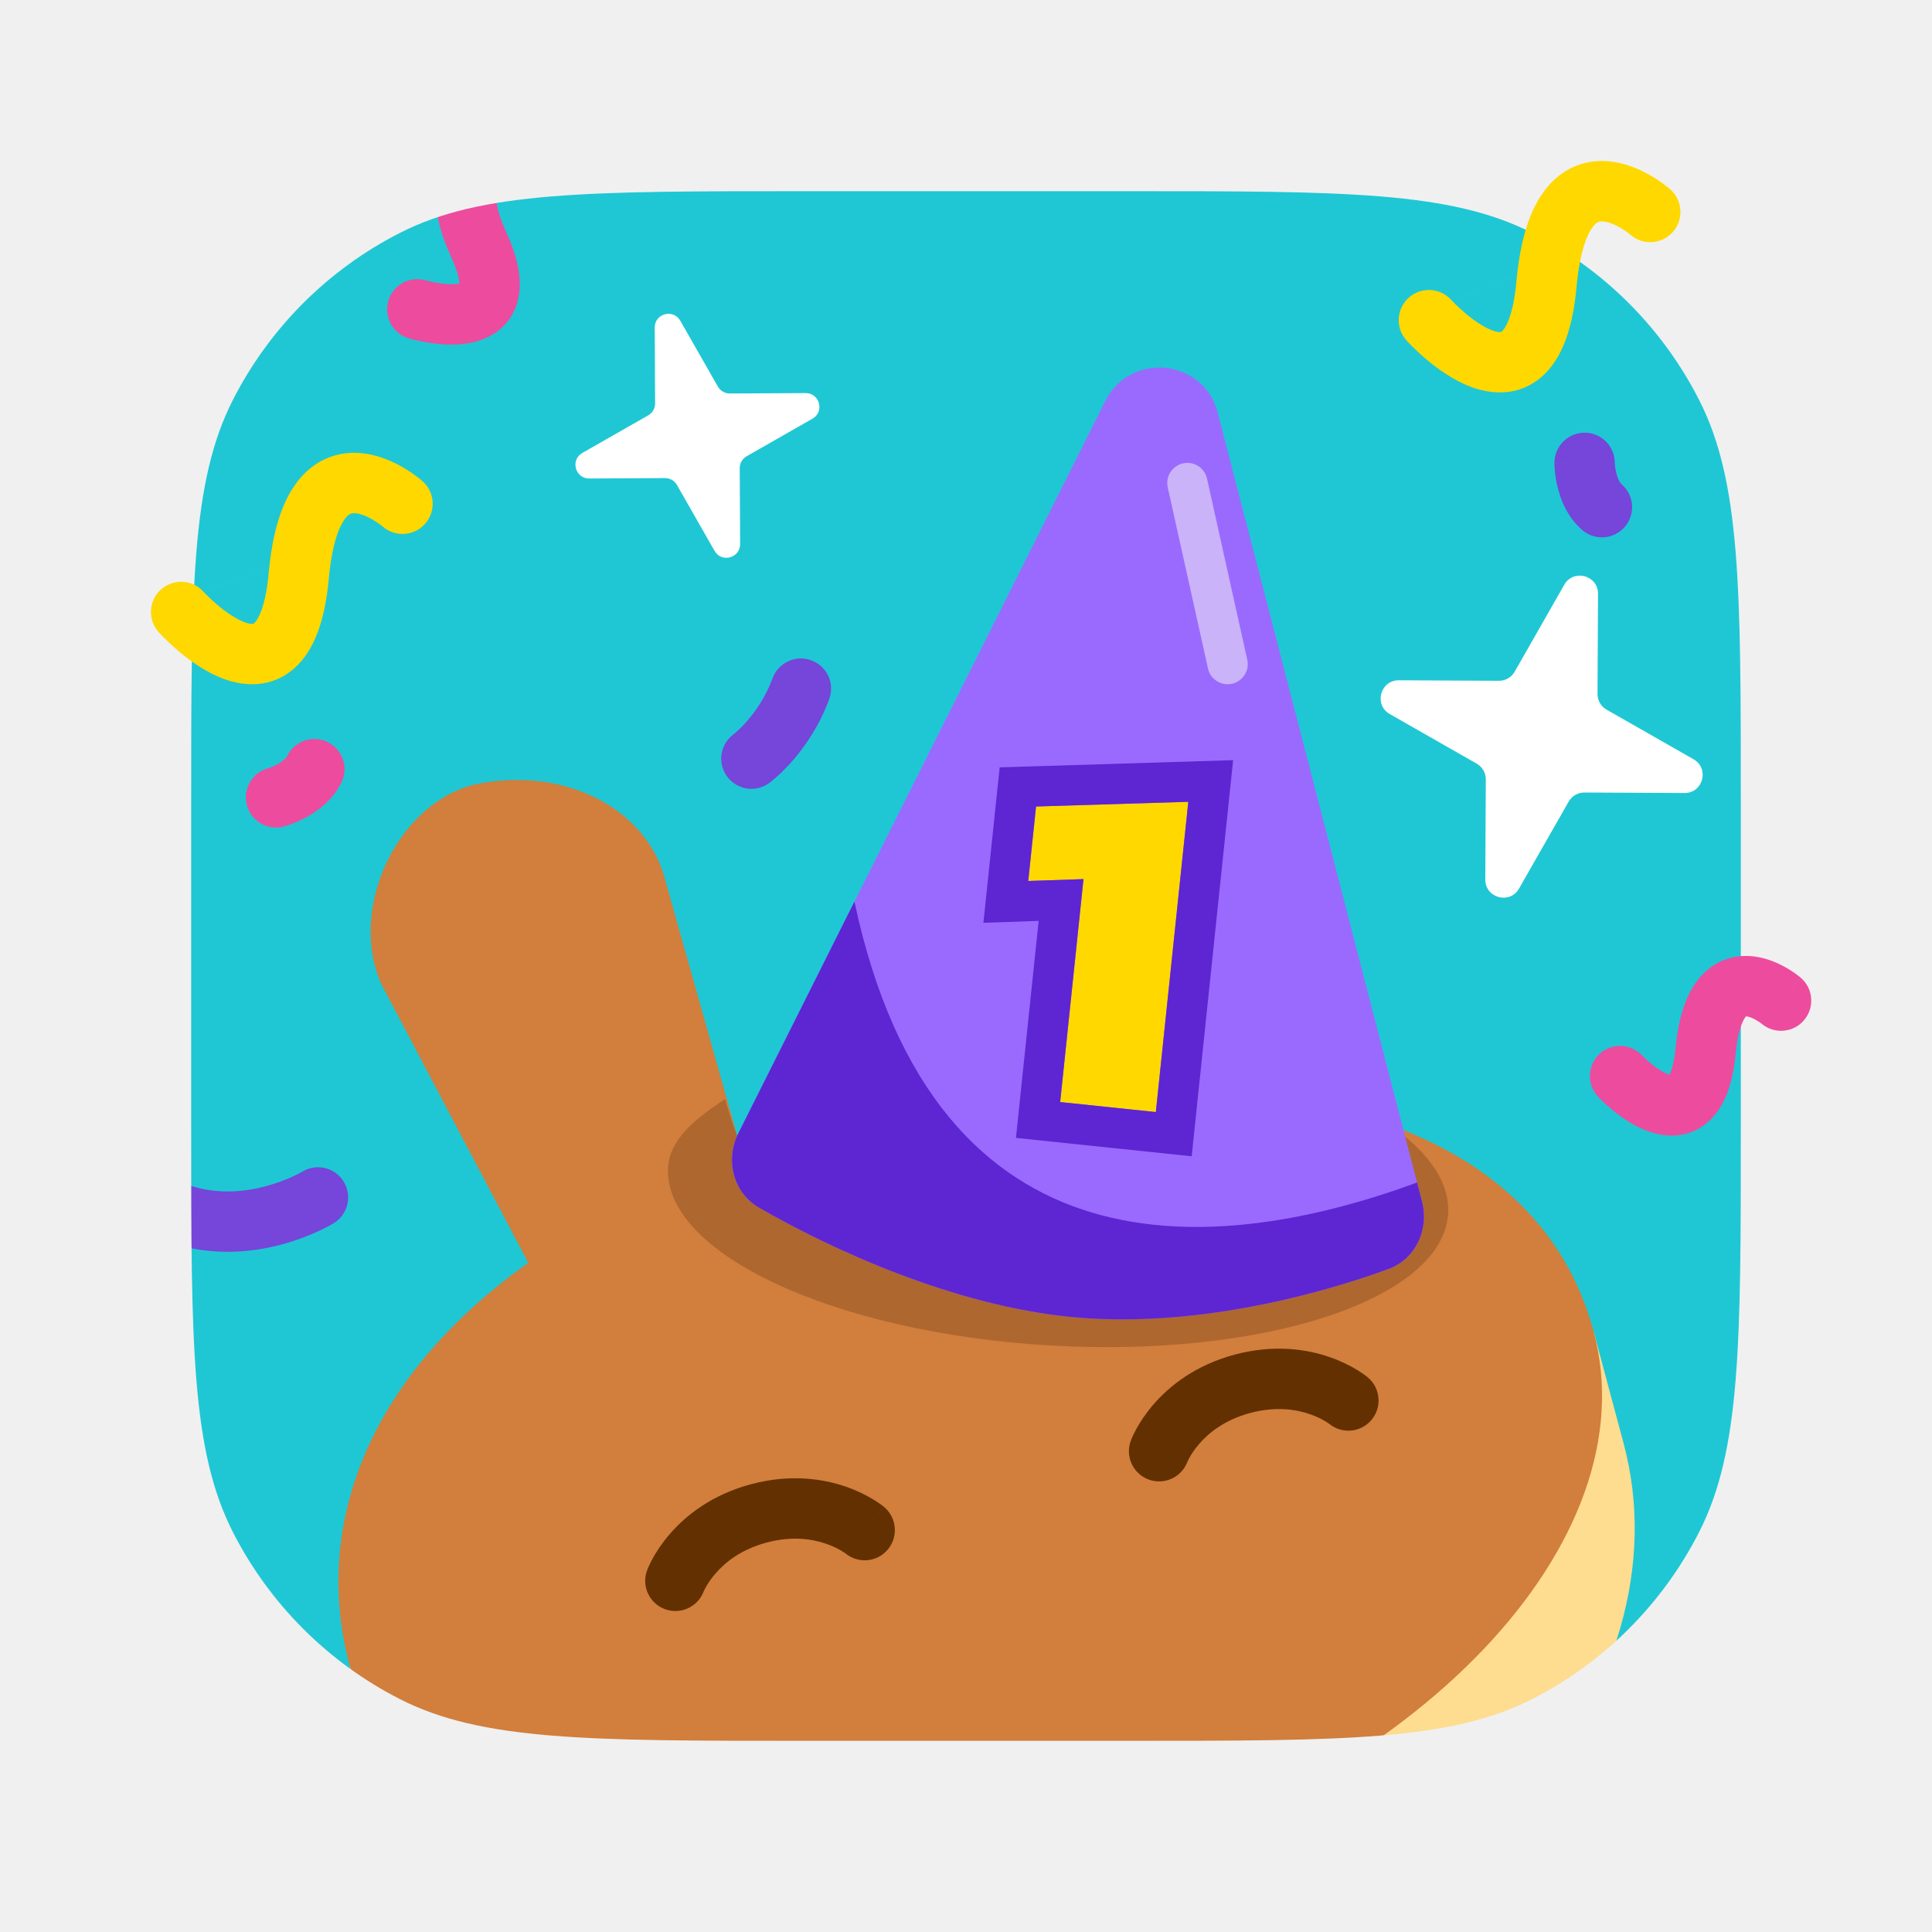
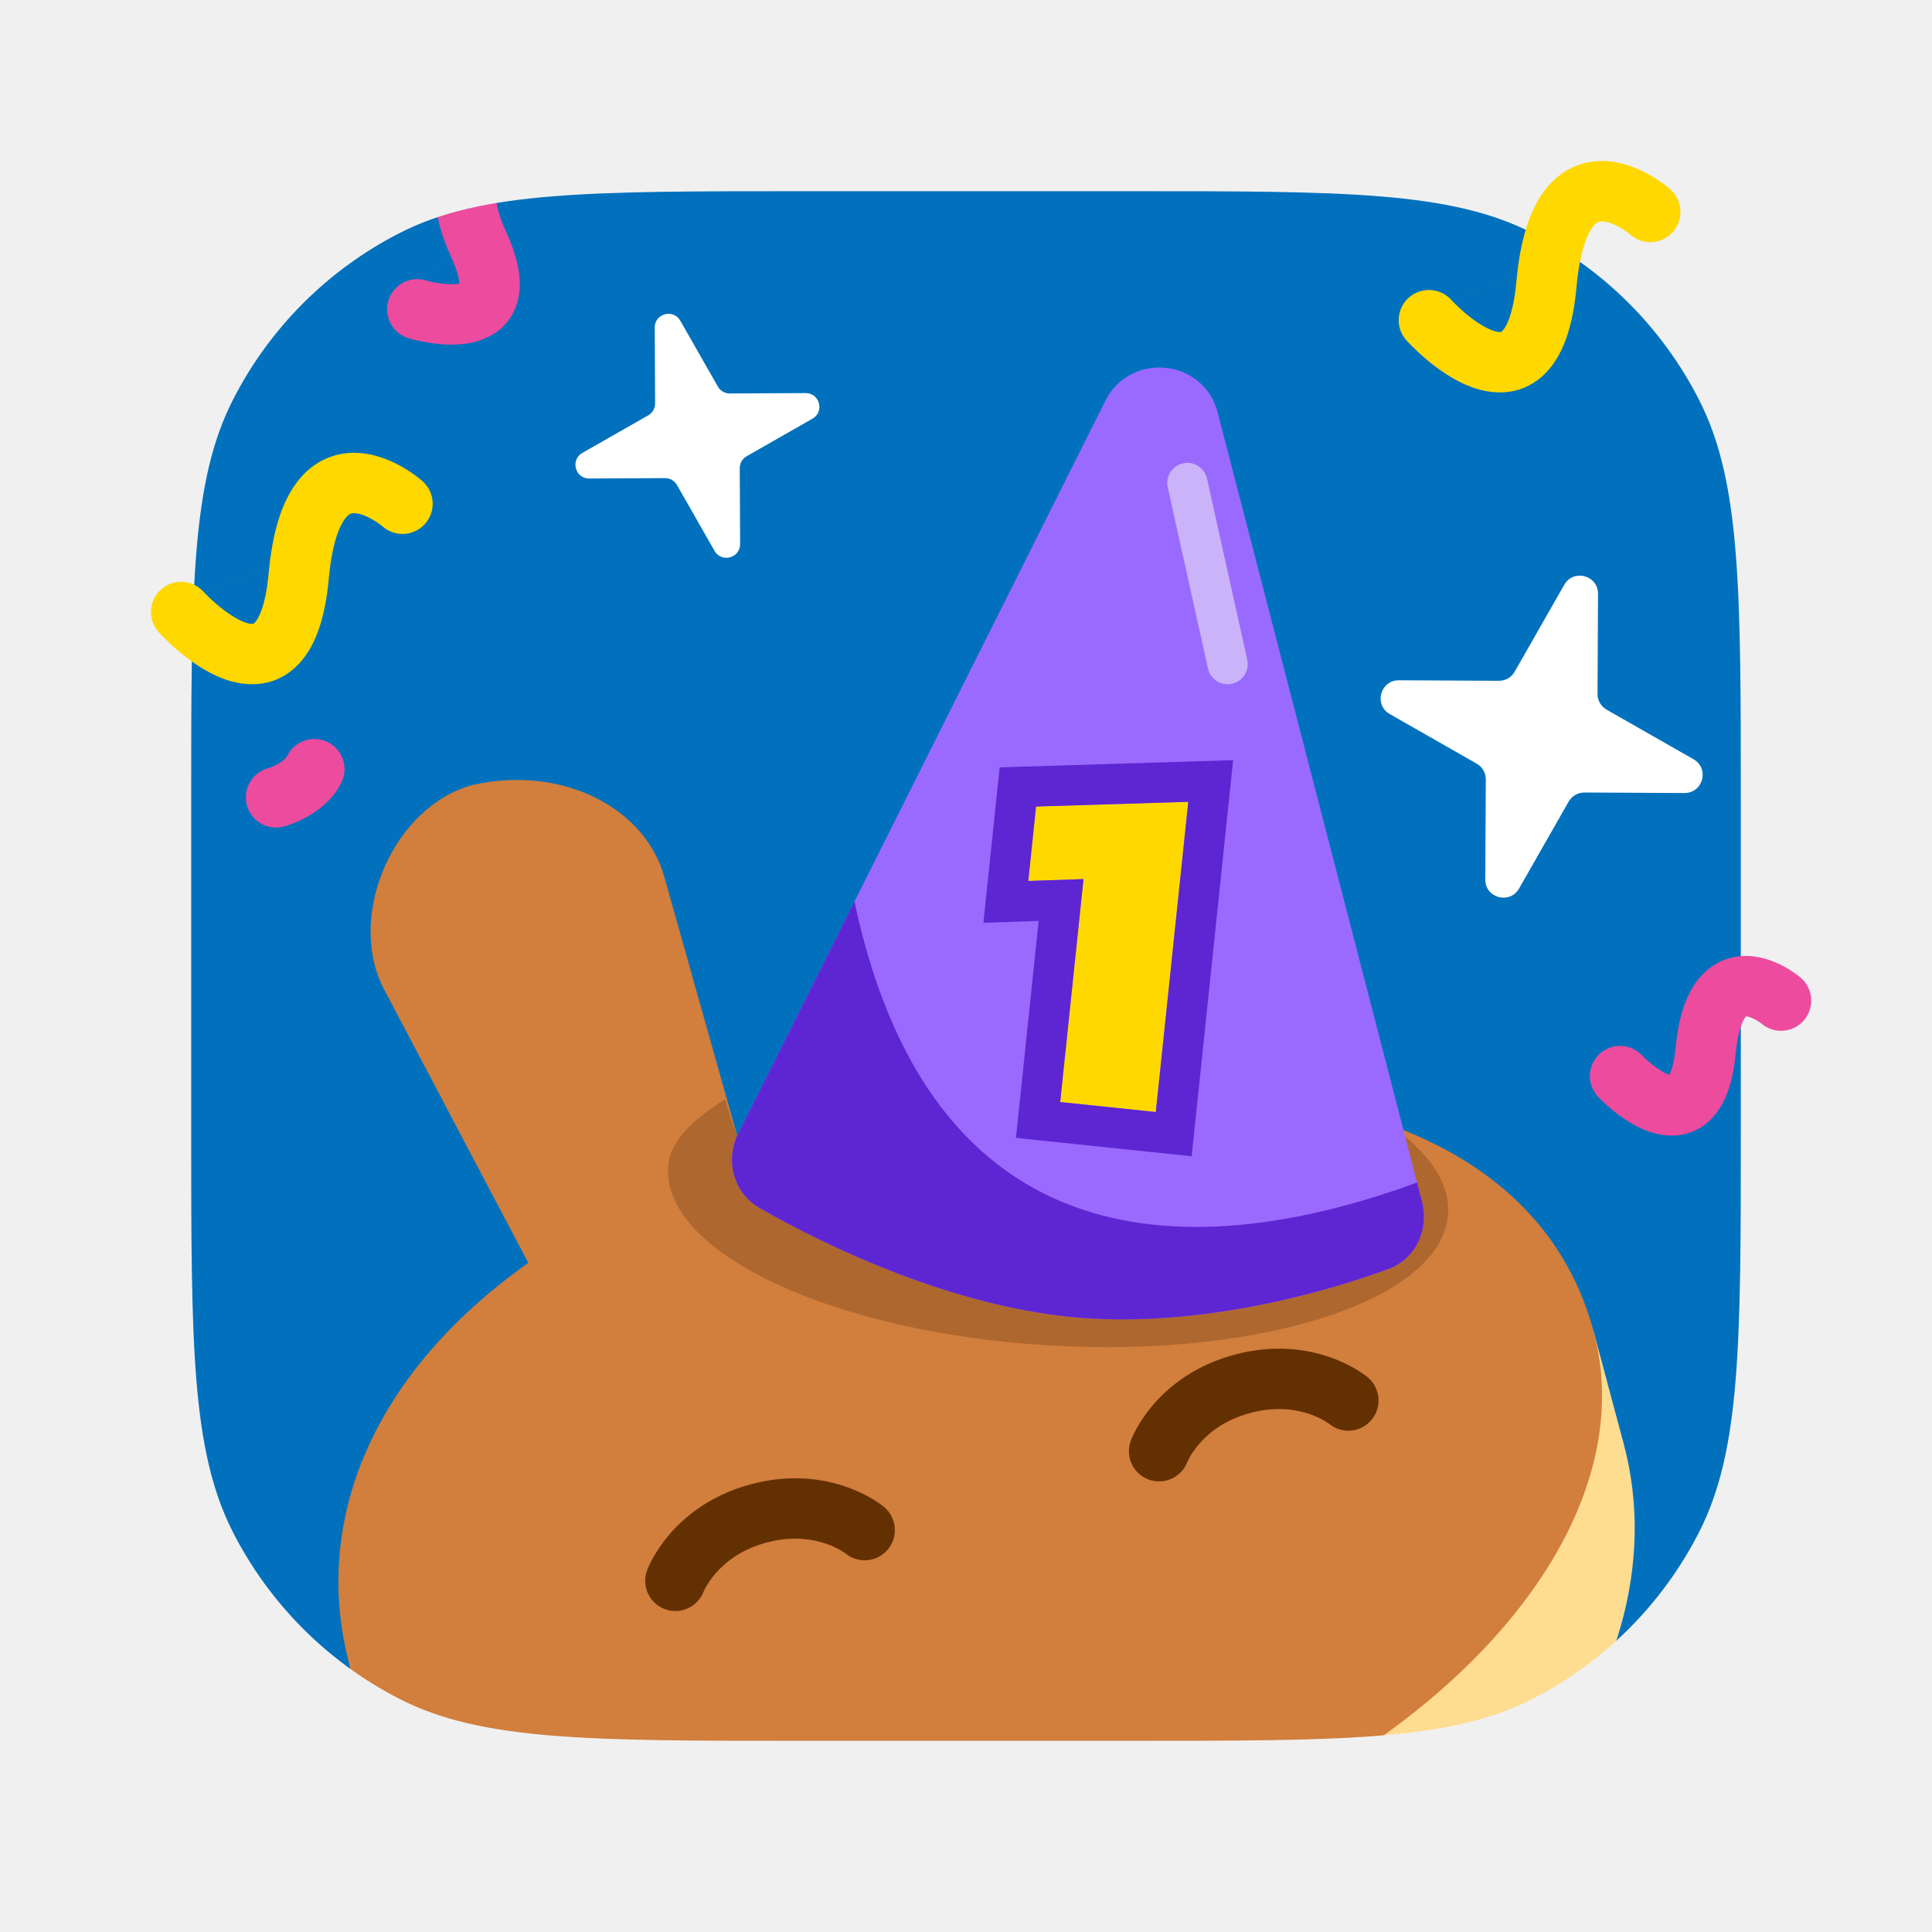
<svg xmlns="http://www.w3.org/2000/svg" width="192" height="192" fill="none" viewBox="0 0 192 192">
  <mask id="mask0" width="154" height="154" x="19" y="19" maskUnits="userSpaceOnUse" style="mask-type:alpha">
    <path fill="#EFF3F5" d="M19 79.8C19 58.518 19 47.877 23.142 39.748C26.785 32.598 32.598 26.785 39.748 23.142C47.877 19 58.518 19 79.8 19H112.2C133.482 19 144.123 19 152.252 23.142C159.402 26.785 165.215 32.598 168.858 39.748C173 47.877 173 58.518 173 79.8V112.2C173 133.482 173 144.123 168.858 152.252C165.215 159.402 159.402 165.215 152.252 168.858C144.123 173 133.482 173 112.2 173H79.8C58.518 173 47.877 173 39.748 168.858C32.598 165.215 26.785 159.402 23.142 152.252C19 144.123 19 133.482 19 112.2V79.8Z" />
  </mask>
  <g mask="url(#mask0)">
-     <path fill="#1FC7D4" d="M6 6H186V186H6V6Z" />
+     <path fill="#0171BD" d="M6 6H186V186H6V6Z" />
    <path fill="#FEDC90" d="M161.351 143.439C167.804 167.523 145.358 194.463 111.216 203.611C77.073 212.76 44.164 200.652 37.711 176.568L34.736 165.468L158.377 132.339L161.351 143.439Z" />
    <path fill="#D27E3C" fill-rule="evenodd" d="M38 98C34.513 90.715 39.198 80.091 47 78C56 75.997 64.203 80.363 66.048 87.248L74 115.5C78.059 113.82 81.956 112.324 86.434 111.124C90.808 109.952 95.15 109.086 99.408 108.511L97.5 101.5C95.655 94.615 98 88.546 107.5 86C115.302 83.909 121.877 88.447 122.5 96.5L122.5 108.511C142.261 110.296 154.69 118.578 158.377 132.339C163.967 153.203 140.822 177.534 106.679 186.682C72.537 195.831 40.327 186.333 34.736 165.468C31.068 151.778 36.436 136.907 52.5 125.5L38 98Z" clip-rule="evenodd" />
    <path fill="#AE672F" d="M143.912 120.602C143.409 129.106 125.647 134.972 104.24 133.703C82.834 132.435 65.889 124.512 66.393 116.008C66.552 113.336 68.922 111.246 72.066 109.234C72.066 109.234 73.585 114.889 74.601 114.888C81.43 113.089 96.703 102.352 106.065 102.906C127.472 104.175 144.416 112.097 143.912 120.602Z" />
-     <path fill="#7645D9" fill-rule="evenodd" d="M34.156 117.431C35.022 118.843 34.58 120.69 33.168 121.557L31.599 119C33.168 121.557 33.167 121.557 33.166 121.558L33.164 121.559L33.159 121.562L33.147 121.57L33.115 121.589C33.091 121.603 33.059 121.622 33.02 121.644C32.943 121.689 32.838 121.749 32.708 121.82C32.446 121.961 32.08 122.15 31.622 122.362C30.71 122.783 29.415 123.302 27.85 123.712C24.74 124.527 20.372 124.954 15.841 123.082C13.61 122.16 11.944 120.949 10.811 119.484C9.662 118.001 9.188 116.422 9.092 114.998C9 113.611 9.267 112.415 9.535 111.594C9.672 111.176 9.816 110.833 9.932 110.582C9.991 110.456 10.044 110.351 10.086 110.27C10.107 110.23 10.126 110.195 10.142 110.166L10.163 110.128L10.172 110.112L10.177 110.105L10.178 110.101C10.179 110.1 10.18 110.098 12.778 111.598L10.18 110.098C11.009 108.663 12.843 108.172 14.278 109C15.7 109.821 16.196 111.63 15.399 113.059C15.395 113.067 15.386 113.084 15.374 113.11C15.342 113.179 15.29 113.299 15.239 113.457C15.131 113.788 15.052 114.193 15.079 114.598C15.104 114.966 15.215 115.372 15.555 115.811C15.909 116.269 16.634 116.917 18.132 117.536C21.06 118.746 23.997 118.519 26.33 117.908C27.485 117.605 28.445 117.22 29.107 116.914C29.436 116.762 29.687 116.632 29.846 116.546C29.926 116.503 29.982 116.471 30.013 116.453L30.04 116.437L30.036 116.439L30.033 116.441M34.156 117.431C33.291 116.022 31.451 115.579 30.041 116.437L34.156 117.431ZM30.041 116.437C30.038 116.438 30.034 116.44 30.031 116.442L30.041 116.437Z" clip-rule="evenodd" />
-     <path fill="#7645D9" fill-rule="evenodd" d="M74.674 75.391C76.451 77.808 76.452 77.807 76.453 77.807L76.455 77.805L76.458 77.803L76.466 77.797L76.486 77.782C76.501 77.771 76.519 77.757 76.54 77.741C76.582 77.709 76.635 77.667 76.7 77.615C76.828 77.511 77 77.368 77.205 77.184C77.615 76.819 78.161 76.291 78.763 75.603C79.961 74.231 81.414 72.182 82.409 69.472C82.98 67.917 82.182 66.193 80.627 65.622C79.072 65.051 77.348 65.849 76.777 67.404C76.093 69.265 75.087 70.692 74.245 71.654C73.827 72.132 73.459 72.486 73.208 72.71C73.084 72.821 72.989 72.899 72.934 72.944C72.907 72.966 72.889 72.98 72.882 72.985C72.882 72.985 72.882 72.985 72.882 72.985C72.882 72.985 72.882 72.985 72.882 72.985C71.56 73.97 71.28 75.838 72.257 77.168C73.239 78.503 75.117 78.789 76.451 77.808L74.674 75.391Z" clip-rule="evenodd" />
+     <path fill="#0171BD" fill-rule="evenodd" d="M34.156 117.431C35.022 118.843 34.58 120.69 33.168 121.557L31.599 119C33.168 121.557 33.167 121.557 33.166 121.558L33.164 121.559L33.159 121.562L33.147 121.57L33.115 121.589C33.091 121.603 33.059 121.622 33.02 121.644C32.943 121.689 32.838 121.749 32.708 121.82C32.446 121.961 32.08 122.15 31.622 122.362C30.71 122.783 29.415 123.302 27.85 123.712C24.74 124.527 20.372 124.954 15.841 123.082C13.61 122.16 11.944 120.949 10.811 119.484C9.662 118.001 9.188 116.422 9.092 114.998C9 113.611 9.267 112.415 9.535 111.594C9.672 111.176 9.816 110.833 9.932 110.582C9.991 110.456 10.044 110.351 10.086 110.27C10.107 110.23 10.126 110.195 10.142 110.166L10.163 110.128L10.172 110.112L10.177 110.105L10.178 110.101C10.179 110.1 10.18 110.098 12.778 111.598L10.18 110.098C11.009 108.663 12.843 108.172 14.278 109C15.7 109.821 16.196 111.63 15.399 113.059C15.395 113.067 15.386 113.084 15.374 113.11C15.342 113.179 15.29 113.299 15.239 113.457C15.131 113.788 15.052 114.193 15.079 114.598C15.104 114.966 15.215 115.372 15.555 115.811C15.909 116.269 16.634 116.917 18.132 117.536C21.06 118.746 23.997 118.519 26.33 117.908C27.485 117.605 28.445 117.22 29.107 116.914C29.436 116.762 29.687 116.632 29.846 116.546C29.926 116.503 29.982 116.471 30.013 116.453L30.04 116.437L30.036 116.439L30.033 116.441M34.156 117.431C33.291 116.022 31.451 115.579 30.041 116.437L34.156 117.431ZM30.041 116.437C30.038 116.438 30.034 116.44 30.031 116.442L30.041 116.437Z" clip-rule="evenodd" />
+     <path fill="#0171BD" fill-rule="evenodd" d="M74.674 75.391C76.451 77.808 76.452 77.807 76.453 77.807L76.455 77.805L76.458 77.803L76.466 77.797L76.486 77.782C76.501 77.771 76.519 77.757 76.54 77.741C76.582 77.709 76.635 77.667 76.7 77.615C76.828 77.511 77 77.368 77.205 77.184C77.615 76.819 78.161 76.291 78.763 75.603C79.961 74.231 81.414 72.182 82.409 69.472C82.98 67.917 82.182 66.193 80.627 65.622C79.072 65.051 77.348 65.849 76.777 67.404C76.093 69.265 75.087 70.692 74.245 71.654C73.827 72.132 73.459 72.486 73.208 72.71C73.084 72.821 72.989 72.899 72.934 72.944C72.907 72.966 72.889 72.98 72.882 72.985C72.882 72.985 72.882 72.985 72.882 72.985C72.882 72.985 72.882 72.985 72.882 72.985C71.56 73.97 71.28 75.838 72.257 77.168C73.239 78.503 75.117 78.789 76.451 77.808L74.674 75.391Z" clip-rule="evenodd" />
    <path fill="#ED4B9E" fill-rule="evenodd" d="M51.066 19.203C52.688 19.484 54.235 18.403 54.529 16.78C54.823 15.149 53.74 13.589 52.109 13.295L51.576 16.247C52.109 13.295 52.108 13.294 52.106 13.294L52.103 13.293L52.096 13.292L52.079 13.289L52.036 13.282C52.004 13.277 51.962 13.27 51.914 13.263C51.816 13.249 51.687 13.232 51.531 13.216C51.223 13.185 50.797 13.155 50.302 13.161C49.377 13.171 47.912 13.305 46.528 14.04C44.982 14.86 43.699 16.359 43.385 18.601C43.101 20.626 43.653 22.948 44.852 25.574C45.52 27.036 45.638 27.83 45.65 28.176C45.633 28.18 45.615 28.184 45.596 28.187C45.073 28.289 44.309 28.255 43.52 28.127C43.157 28.069 42.844 27.999 42.626 27.946C42.518 27.919 42.435 27.898 42.385 27.884C42.36 27.877 42.343 27.872 42.336 27.87L42.336 27.87M42.331 27.868C42.33 27.868 42.33 27.868 42.33 27.868L42.333 27.869L42.336 27.87C42.334 27.869 42.332 27.869 42.331 27.868M42.331 27.868C40.748 27.394 39.078 28.29 38.599 29.872C38.118 31.458 39.015 33.133 40.6 33.613L41.47 30.742C40.6 33.613 40.601 33.614 40.602 33.614L40.605 33.615L40.61 33.616L40.624 33.62L40.664 33.632C40.696 33.641 40.737 33.653 40.788 33.667C40.889 33.695 41.029 33.732 41.199 33.774C41.537 33.857 42.01 33.961 42.562 34.05C43.605 34.219 45.19 34.379 46.743 34.077C48.336 33.766 50.45 32.821 51.308 30.366C52.067 28.193 51.499 25.683 50.31 23.08C49.317 20.909 49.272 19.823 49.327 19.433C49.344 19.31 49.343 19.316 49.342 19.328C49.342 19.333 49.341 19.34 49.341 19.339C49.504 19.253 49.86 19.166 50.369 19.16C50.591 19.158 50.786 19.171 50.918 19.185C50.983 19.192 51.03 19.198 51.053 19.201C51.059 19.202 51.063 19.203 51.066 19.203C51.066 19.203 51.066 19.203 51.066 19.203M45.857 28.115C45.856 28.115 45.85 28.117 45.841 28.123C45.853 28.118 45.857 28.115 45.857 28.115Z" clip-rule="evenodd" />
    <path fill="#ED4B9E" fill-rule="evenodd" d="M26.635 76.349C25.048 76.787 24.109 78.424 24.536 80.017C24.965 81.618 26.61 82.568 28.21 82.139L27.433 79.241C28.21 82.139 28.211 82.139 28.212 82.138L28.217 82.137L28.226 82.135L28.245 82.129L28.298 82.114C28.338 82.103 28.389 82.087 28.45 82.068C28.571 82.031 28.732 81.977 28.923 81.907C29.301 81.768 29.816 81.555 30.381 81.251C31.436 80.684 33.031 79.605 33.935 77.757C34.663 76.269 34.046 74.472 32.558 73.744C31.07 73.016 29.273 73.632 28.545 75.121C28.446 75.324 28.137 75.646 27.54 75.967C27.278 76.108 27.03 76.21 26.851 76.276C26.764 76.308 26.698 76.33 26.662 76.341C26.648 76.345 26.639 76.348 26.635 76.349Z" clip-rule="evenodd" />
  </g>
-   <path fill="#7645D9" fill-rule="evenodd" d="M160.476 45.977C160.463 44.331 159.125 43 157.476 43C155.819 43 154.476 44.343 154.476 46L157.476 46C154.476 46 154.476 46.001 154.476 46.002L154.476 46.008L154.476 46.016L154.476 46.037L154.477 46.091C154.477 46.133 154.479 46.187 154.482 46.25C154.487 46.377 154.496 46.546 154.515 46.749C154.551 47.15 154.624 47.703 154.771 48.327C155.046 49.493 155.675 51.312 157.227 52.664C158.476 53.752 160.371 53.622 161.459 52.373C162.548 51.123 162.417 49.228 161.168 48.14C160.998 47.992 160.766 47.61 160.611 46.95C160.543 46.661 160.508 46.395 160.49 46.205C160.482 46.112 160.478 46.043 160.477 46.005C160.476 45.991 160.476 45.982 160.476 45.977Z" clip-rule="evenodd" />
+   <path fill="#0171BD" fill-rule="evenodd" d="M160.476 45.977C160.463 44.331 159.125 43 157.476 43C155.819 43 154.476 44.343 154.476 46L157.476 46C154.476 46 154.476 46.001 154.476 46.002L154.476 46.008L154.476 46.016L154.476 46.037L154.477 46.091C154.477 46.133 154.479 46.187 154.482 46.25C154.487 46.377 154.496 46.546 154.515 46.749C154.551 47.15 154.624 47.703 154.771 48.327C155.046 49.493 155.675 51.312 157.227 52.664C158.476 53.752 160.371 53.622 161.459 52.373C162.548 51.123 162.417 49.228 161.168 48.14C160.998 47.992 160.766 47.61 160.611 46.95C160.543 46.661 160.508 46.395 160.49 46.205C160.482 46.112 160.478 46.043 160.477 46.005C160.476 45.991 160.476 45.982 160.476 45.977Z" clip-rule="evenodd" />
  <path fill="#9A6AFF" d="M106.481 130.881C118.161 132.015 130.467 128.862 137.959 126.119C140.673 125.126 142.039 122.203 141.316 119.411L121.016 41.007C119.628 35.645 112.326 34.89 109.841 39.85L73.383 112.612C72.042 115.289 72.871 118.543 75.462 120.033C82.731 124.211 94.781 129.744 106.481 130.881Z" />
  <path fill="#5E25D2" fill-rule="evenodd" d="M137.959 126.119C130.467 128.862 118.161 132.015 106.481 130.88C94.781 129.744 82.731 124.211 75.462 120.032C72.872 118.543 72.042 115.289 73.383 112.612L84.914 89.598C92.993 127.572 121.175 124.744 140.826 117.518L141.316 119.411C142.039 122.203 140.673 125.126 137.959 126.119Z" clip-rule="evenodd" />
  <path fill="#633001" fill-rule="evenodd" d="M69.922 158.173C69.335 159.705 67.624 160.484 66.081 159.915C64.527 159.341 63.732 157.616 64.306 156.061L67.12 157.1C64.306 156.061 64.306 156.06 64.307 156.058L64.308 156.055L64.31 156.049L64.316 156.035L64.329 156.001C64.338 155.976 64.35 155.946 64.364 155.911C64.392 155.842 64.43 155.755 64.477 155.651C64.57 155.443 64.703 155.168 64.883 154.844C65.24 154.197 65.787 153.344 66.578 152.433C68.172 150.594 70.739 148.545 74.629 147.503C78.519 146.46 81.766 146.952 84.066 147.747C85.206 148.141 86.106 148.607 86.739 148.988C87.057 149.178 87.309 149.35 87.495 149.483C87.587 149.55 87.663 149.607 87.722 149.653C87.752 149.676 87.777 149.696 87.798 149.712L87.826 149.735L87.838 149.745L87.843 149.749L87.845 149.751C87.847 149.752 87.848 149.753 85.93 152.06L87.848 149.753C89.122 150.812 89.296 152.704 88.237 153.978C87.186 155.243 85.314 155.424 84.04 154.39C84.033 154.385 84.016 154.372 83.99 154.353C83.927 154.308 83.811 154.228 83.645 154.128C83.313 153.928 82.791 153.655 82.106 153.418C80.755 152.951 78.741 152.612 76.181 153.298C73.622 153.984 72.047 155.284 71.111 156.364C70.636 156.912 70.321 157.409 70.133 157.749C70.039 157.918 69.978 158.045 69.947 158.116C69.933 158.146 69.925 158.165 69.922 158.173Z" clip-rule="evenodd" />
  <path fill="#633001" fill-rule="evenodd" d="M117.992 145.293C117.405 146.825 115.694 147.604 114.151 147.034C112.597 146.46 111.802 144.735 112.376 143.181L115.19 144.22C112.376 143.181 112.376 143.18 112.377 143.178L112.378 143.175L112.38 143.169L112.386 143.155L112.399 143.121C112.408 143.096 112.42 143.066 112.434 143.031C112.462 142.962 112.5 142.874 112.546 142.77C112.64 142.563 112.773 142.288 112.953 141.964C113.31 141.317 113.857 140.464 114.647 139.553C116.242 137.714 118.808 135.665 122.698 134.622C126.589 133.58 129.836 134.071 132.136 134.867C133.276 135.261 134.176 135.726 134.809 136.107C135.127 136.298 135.379 136.47 135.565 136.603C135.657 136.669 135.733 136.727 135.792 136.772C135.822 136.795 135.847 136.815 135.868 136.832L135.896 136.855L135.908 136.865L135.913 136.869L135.915 136.871C135.916 136.872 135.918 136.873 134 139.18L135.918 136.873C137.192 137.932 137.366 139.823 136.307 141.098C135.256 142.362 133.384 142.544 132.11 141.51C132.103 141.505 132.086 141.492 132.06 141.473C131.997 141.427 131.881 141.348 131.715 141.248C131.383 141.048 130.861 140.774 130.176 140.537C128.825 140.07 126.811 139.732 124.251 140.418C121.692 141.104 120.117 142.404 119.181 143.483C118.706 144.031 118.391 144.529 118.203 144.869C118.109 145.038 118.048 145.165 118.017 145.236C118.003 145.265 117.995 145.285 117.992 145.293Z" clip-rule="evenodd" />
  <path fill="#FFD800" d="M105.359 109.521L107.677 87.363L102.187 87.551L102.961 80.15L118.092 79.683L114.866 110.515L105.359 109.521Z" />
  <path fill="#5E25D2" fill-rule="evenodd" d="M100.964 113.083L103.22 91.518L97.73 91.707L99.346 76.259L122.547 75.544L118.428 114.91L100.964 113.083ZM107.677 87.363L105.359 109.521L114.866 110.515L118.092 79.683L102.961 80.15L102.187 87.551L107.677 87.363Z" clip-rule="evenodd" />
  <path fill="#fff" d="M150.963 88.301C150.047 89.906 147.597 89.249 147.606 87.402L147.658 77.459C147.661 76.811 147.315 76.211 146.751 75.89L138.115 70.963C136.511 70.047 137.167 67.597 139.015 67.606L148.957 67.657C149.606 67.661 150.205 67.314 150.527 66.751L155.454 58.115C156.369 56.511 158.82 57.167 158.81 59.015L158.759 68.957C158.756 69.606 159.102 70.205 159.665 70.527L168.301 75.454C169.906 76.369 169.249 78.82 167.402 78.81L157.459 78.759C156.811 78.756 156.211 79.102 155.89 79.665L150.963 88.301Z" />
  <path fill="#fff" d="M73.553 54.062C73.56 55.462 71.704 55.959 71.01 54.743L67.278 48.201C67.034 47.774 66.58 47.512 66.089 47.514L58.557 47.553C57.157 47.56 56.66 45.704 57.875 45.01L64.418 41.278C64.844 41.034 65.107 40.58 65.104 40.089L65.066 32.557C65.058 31.157 66.915 30.66 67.608 31.875L71.341 38.418C71.584 38.844 72.039 39.107 72.53 39.104L80.062 39.066C81.462 39.058 81.959 40.915 80.743 41.608L74.201 45.341C73.774 45.584 73.512 46.039 73.514 46.53L73.553 54.062Z" />
  <path fill="#FFD800" fill-rule="evenodd" d="M162.027 23.324C163.27 24.409 165.157 24.288 166.249 23.049C167.346 21.807 167.227 19.911 165.985 18.815L164.029 21.031C165.985 18.815 165.984 18.814 165.983 18.813L165.98 18.811L165.974 18.805L165.96 18.793L165.921 18.76C165.891 18.734 165.852 18.701 165.804 18.662C165.709 18.584 165.579 18.48 165.419 18.359C165.101 18.119 164.65 17.802 164.1 17.48C163.061 16.87 161.394 16.077 159.471 16.005C157.341 15.926 155.132 16.753 153.477 18.964C151.962 20.988 151.065 23.965 150.7 27.961C150.374 31.526 149.564 32.655 149.277 32.913C149.275 32.915 149.274 32.917 149.271 32.919C149.238 32.958 149.1 33.12 148.34 32.848C147.473 32.537 146.468 31.849 145.576 31.09C145.155 30.732 144.806 30.399 144.566 30.159C144.446 30.04 144.355 29.945 144.297 29.884C144.269 29.853 144.248 29.831 144.237 29.819L144.229 29.81M162.027 23.324C162.023 23.321 162.012 23.312 161.994 23.297C161.958 23.267 161.894 23.216 161.807 23.151C161.632 23.018 161.374 22.837 161.064 22.655C160.385 22.256 159.731 22.019 159.248 22.001C158.971 21.991 158.688 22.015 158.281 22.559C157.733 23.291 156.998 24.975 156.675 28.506C156.313 32.47 155.318 35.552 153.286 37.377C150.988 39.441 148.253 39.191 146.316 38.496C144.433 37.821 142.774 36.583 141.69 35.661C141.122 35.179 140.655 34.733 140.326 34.405C140.161 34.24 140.029 34.103 139.935 34.003C139.888 33.953 139.85 33.913 139.822 33.883L139.788 33.845L139.777 33.832L139.771 33.826C139.77 33.825 139.769 33.824 141.933 31.879L139.769 33.824C138.661 32.592 138.762 30.695 139.994 29.587C141.225 28.481 143.119 28.58 144.227 29.808" clip-rule="evenodd" />
  <path fill="#FFD800" fill-rule="evenodd" d="M38.027 52.324C39.27 53.409 41.157 53.288 42.249 52.049C43.346 50.807 43.227 48.911 41.985 47.815L41.983 47.813L41.98 47.81L41.96 47.793L41.921 47.76C41.891 47.734 41.852 47.701 41.804 47.662C41.709 47.584 41.579 47.48 41.419 47.359C41.101 47.119 40.65 46.802 40.1 46.48C39.061 45.87 37.394 45.077 35.471 45.005C33.342 44.926 31.132 45.753 29.477 47.964C27.962 49.988 27.065 52.965 26.7 56.961C26.374 60.525 25.564 61.655 25.277 61.913C25.277 61.913 25.274 61.917 25.271 61.919C25.238 61.958 25.1 62.12 24.34 61.848C23.473 61.537 22.468 60.849 21.576 60.09C21.155 59.732 20.806 59.399 20.566 59.159C20.446 59.039 20.355 58.945 20.297 58.884C20.269 58.853 20.248 58.831 20.237 58.819L20.229 58.81M38.027 52.324C38.023 52.321 38.012 52.312 37.994 52.297C37.958 52.267 37.894 52.216 37.807 52.151C37.632 52.018 37.374 51.837 37.064 51.655C36.385 51.256 35.731 51.019 35.248 51.001C34.971 50.991 34.688 51.015 34.281 51.559C33.733 52.291 32.998 53.975 32.675 57.507C32.313 61.47 31.319 64.552 29.286 66.377C26.988 68.441 24.253 68.19 22.316 67.496C20.433 66.821 18.774 65.583 17.69 64.661C17.122 64.178 16.655 63.733 16.326 63.405C16.161 63.24 16.029 63.103 15.935 63.003C15.888 62.953 15.85 62.913 15.822 62.882L15.788 62.845L15.777 62.832L15.771 62.826C15.771 62.826 15.769 62.824 17.933 60.879L15.769 62.824C14.661 61.592 14.762 59.695 15.994 58.587C17.225 57.481 19.119 57.58 20.227 58.808" clip-rule="evenodd" />
  <path fill="#ED4B9E" fill-rule="evenodd" d="M175.08 101.745C176.344 102.799 178.225 102.637 179.29 101.378C180.36 100.113 180.203 98.22 178.938 97.15L177 99.44C178.938 97.15 178.937 97.148 178.935 97.147L178.933 97.145L178.927 97.141L178.914 97.13L178.881 97.102C178.855 97.081 178.823 97.055 178.784 97.025C178.707 96.963 178.603 96.884 178.476 96.793C178.225 96.611 177.871 96.372 177.44 96.13C176.633 95.676 175.298 95.06 173.732 95.004C171.983 94.942 170.122 95.598 168.729 97.383C167.471 98.995 166.787 101.282 166.514 104.155C166.361 105.755 166.066 106.502 165.903 106.808C165.887 106.802 165.869 106.797 165.85 106.79C165.346 106.617 164.702 106.205 164.083 105.7C163.798 105.468 163.561 105.251 163.399 105.096C163.319 105.019 163.259 104.959 163.222 104.922C163.204 104.904 163.192 104.891 163.186 104.885L163.186 104.885M163.183 104.882C163.182 104.881 163.182 104.881 163.182 104.881L163.184 104.883L163.186 104.885C163.185 104.883 163.184 104.882 163.183 104.882M163.183 104.882C162.049 103.679 160.155 103.62 158.948 104.751C157.739 105.884 157.678 107.783 158.811 108.992L161 106.94C158.811 108.992 158.812 108.992 158.813 108.993L158.815 108.995L158.819 108.999L158.829 109.01L158.857 109.04C158.88 109.063 158.91 109.094 158.947 109.132C159.021 109.207 159.123 109.308 159.249 109.43C159.501 109.671 159.858 109.997 160.292 110.351C161.11 111.018 162.404 111.95 163.9 112.464C165.434 112.992 167.737 113.23 169.708 111.533C171.452 110.031 172.215 107.573 172.486 104.724C172.713 102.348 173.217 101.385 173.459 101.075C173.535 100.976 173.532 100.981 173.524 100.991C173.521 100.995 173.518 101 173.518 101C173.702 101.007 174.055 101.11 174.498 101.359C174.692 101.468 174.853 101.577 174.961 101.655C175.014 101.693 175.051 101.722 175.07 101.737C175.074 101.74 175.078 101.743 175.08 101.745C175.08 101.745 175.08 101.745 175.08 101.745M166.113 106.858C166.112 106.858 166.106 106.857 166.095 106.857C166.108 106.859 166.113 106.859 166.113 106.858Z" clip-rule="evenodd" />
  <path fill="#CAB3F8" fill-rule="evenodd" d="M117.566 46.048C118.644 45.808 119.713 46.488 119.952 47.566L123.952 65.566C124.192 66.644 123.512 67.713 122.434 67.952C121.356 68.192 120.287 67.512 120.048 66.434L116.048 48.434C115.808 47.356 116.488 46.287 117.566 46.048Z" clip-rule="evenodd" />
</svg>
